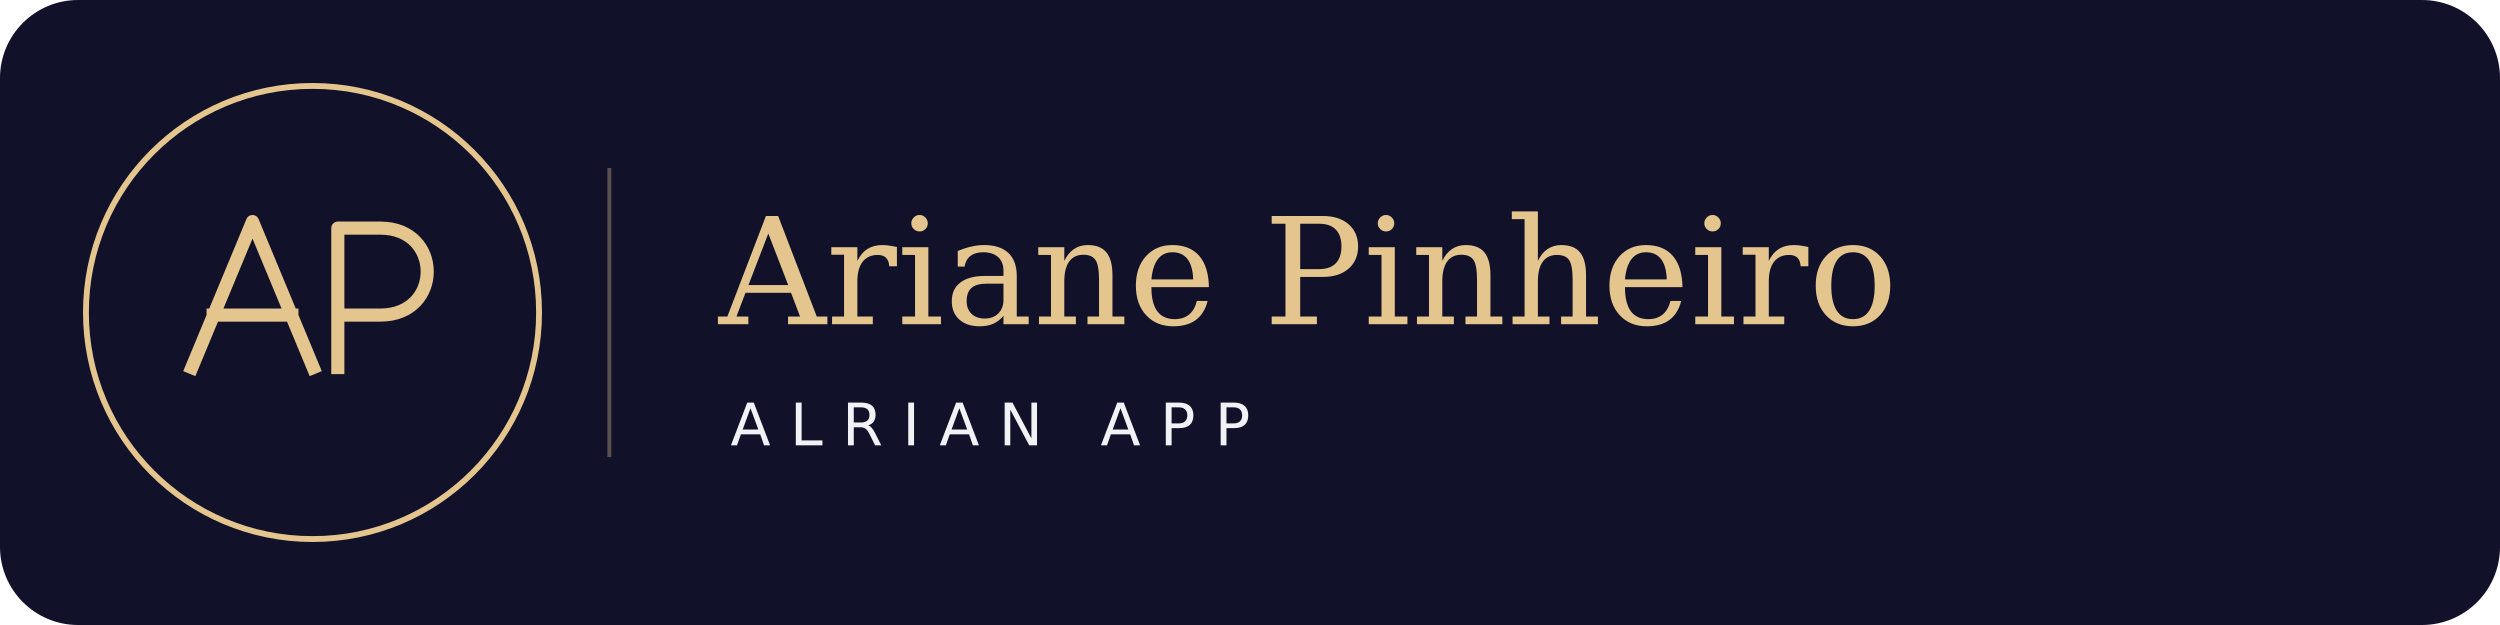
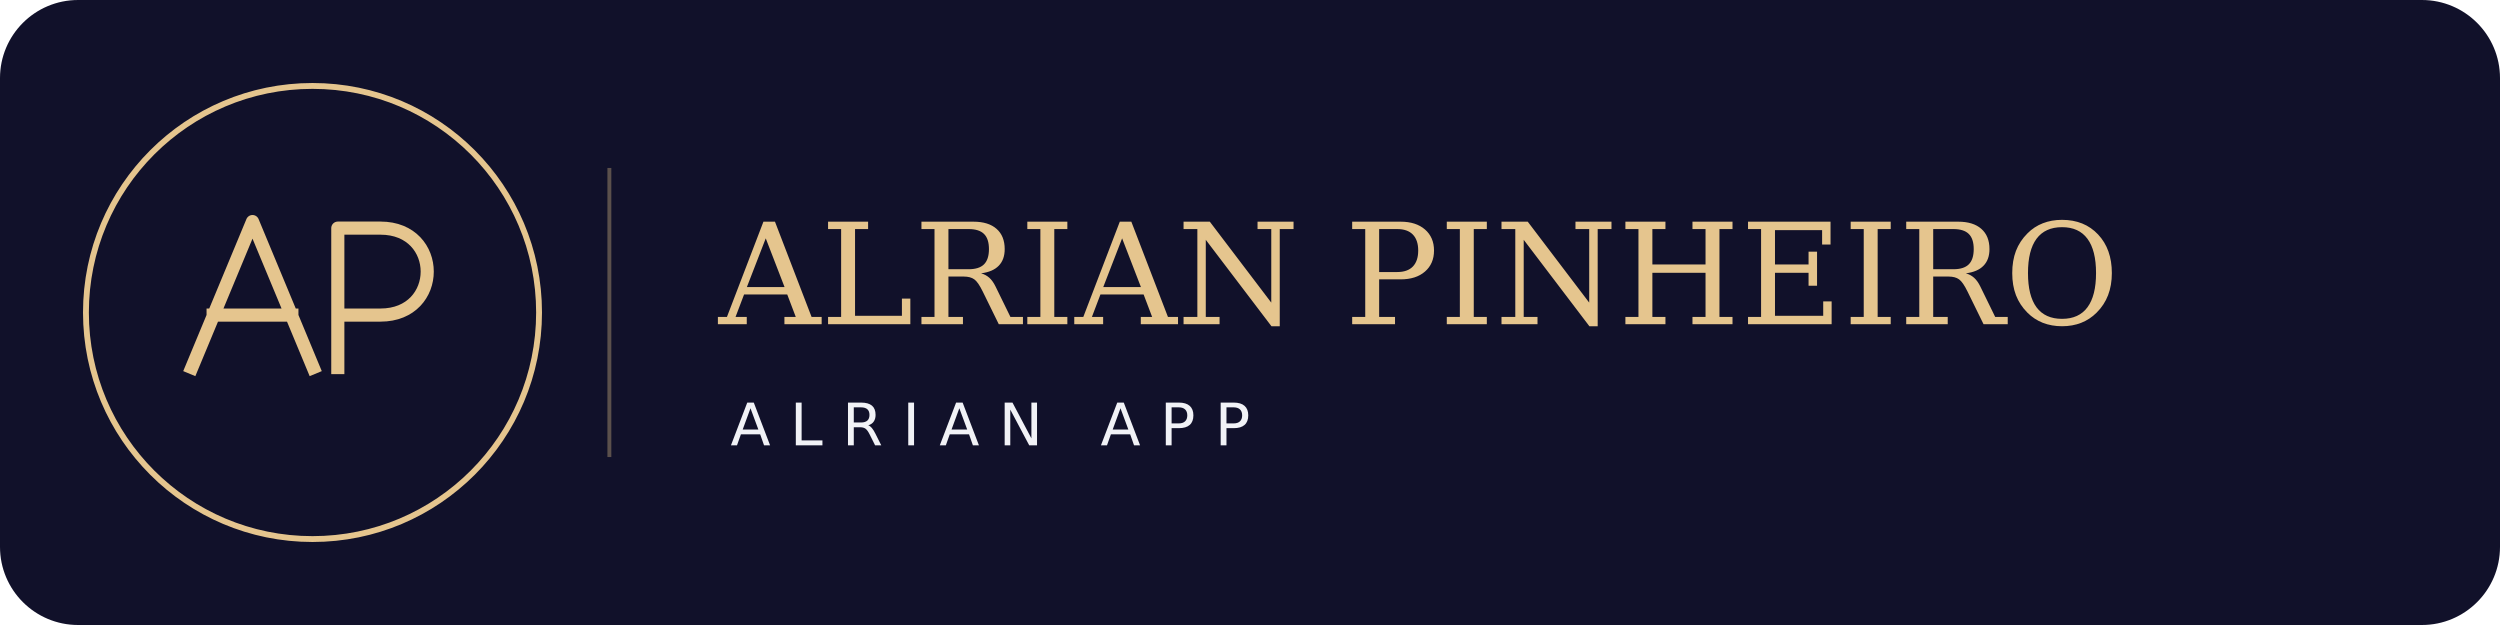
<svg xmlns="http://www.w3.org/2000/svg" width="640" height="160" viewBox="0 0 640 160" role="img" aria-labelledby="title">
  <rect width="640" height="160" rx="20" fill="#11112a" />
  <circle cx="80" cy="80" r="58" fill="none" stroke="#e5c58e" stroke-width="1.5" />
  <g transform="translate(26 29) scale(.21)" fill="none" stroke="#e5c58e" stroke-width="16" stroke-linecap="square" stroke-linejoin="round">
    <path d="M110 310 L184 132 L258 310 M136 246 H232" />
    <path d="M288 310 V140 H340 C416 140 416 246 340 246 H288" />
  </g>
  <path d="M156 43 V117" stroke="#e5c58e" stroke-opacity=".35" />
-   <text x="184" y="83" font-family="DejaVu Serif, Georgia, serif" font-size="38" fill="#e5c58e">Ariane Pinheiro</text>
+   <text x="184" y="83" font-family="DejaVu Serif, Georgia, serif" font-size="36" fill="#e5c58e">ALRIAN PINHEIRO</text>
  <text x="187" y="114" font-family="DejaVu Sans, sans-serif" font-size="15" letter-spacing="5" fill="#f1f2f6">ALRIAN APP</text>
</svg>
